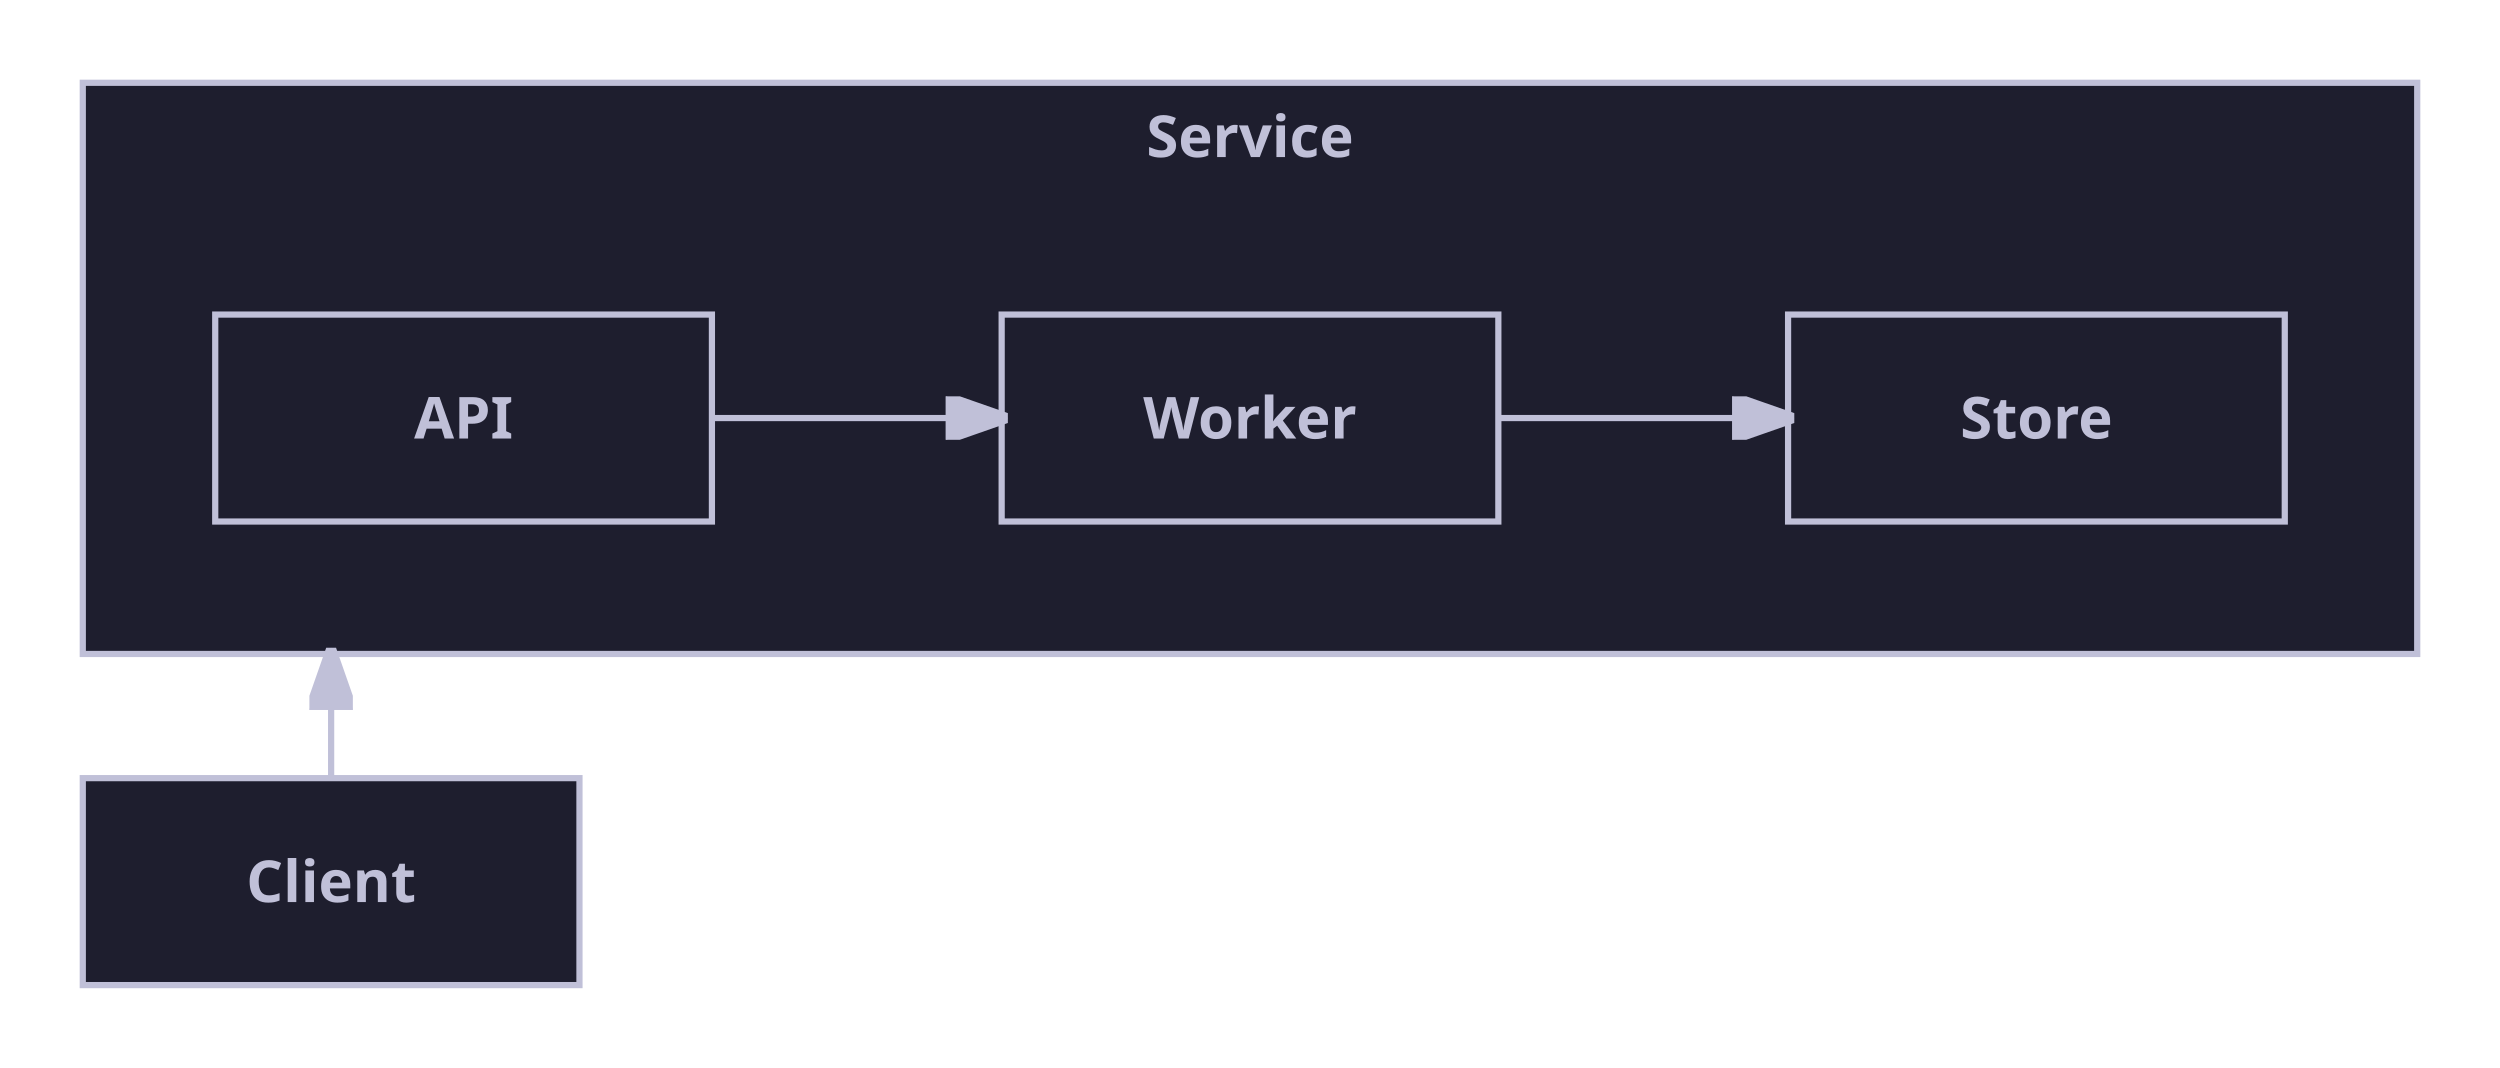
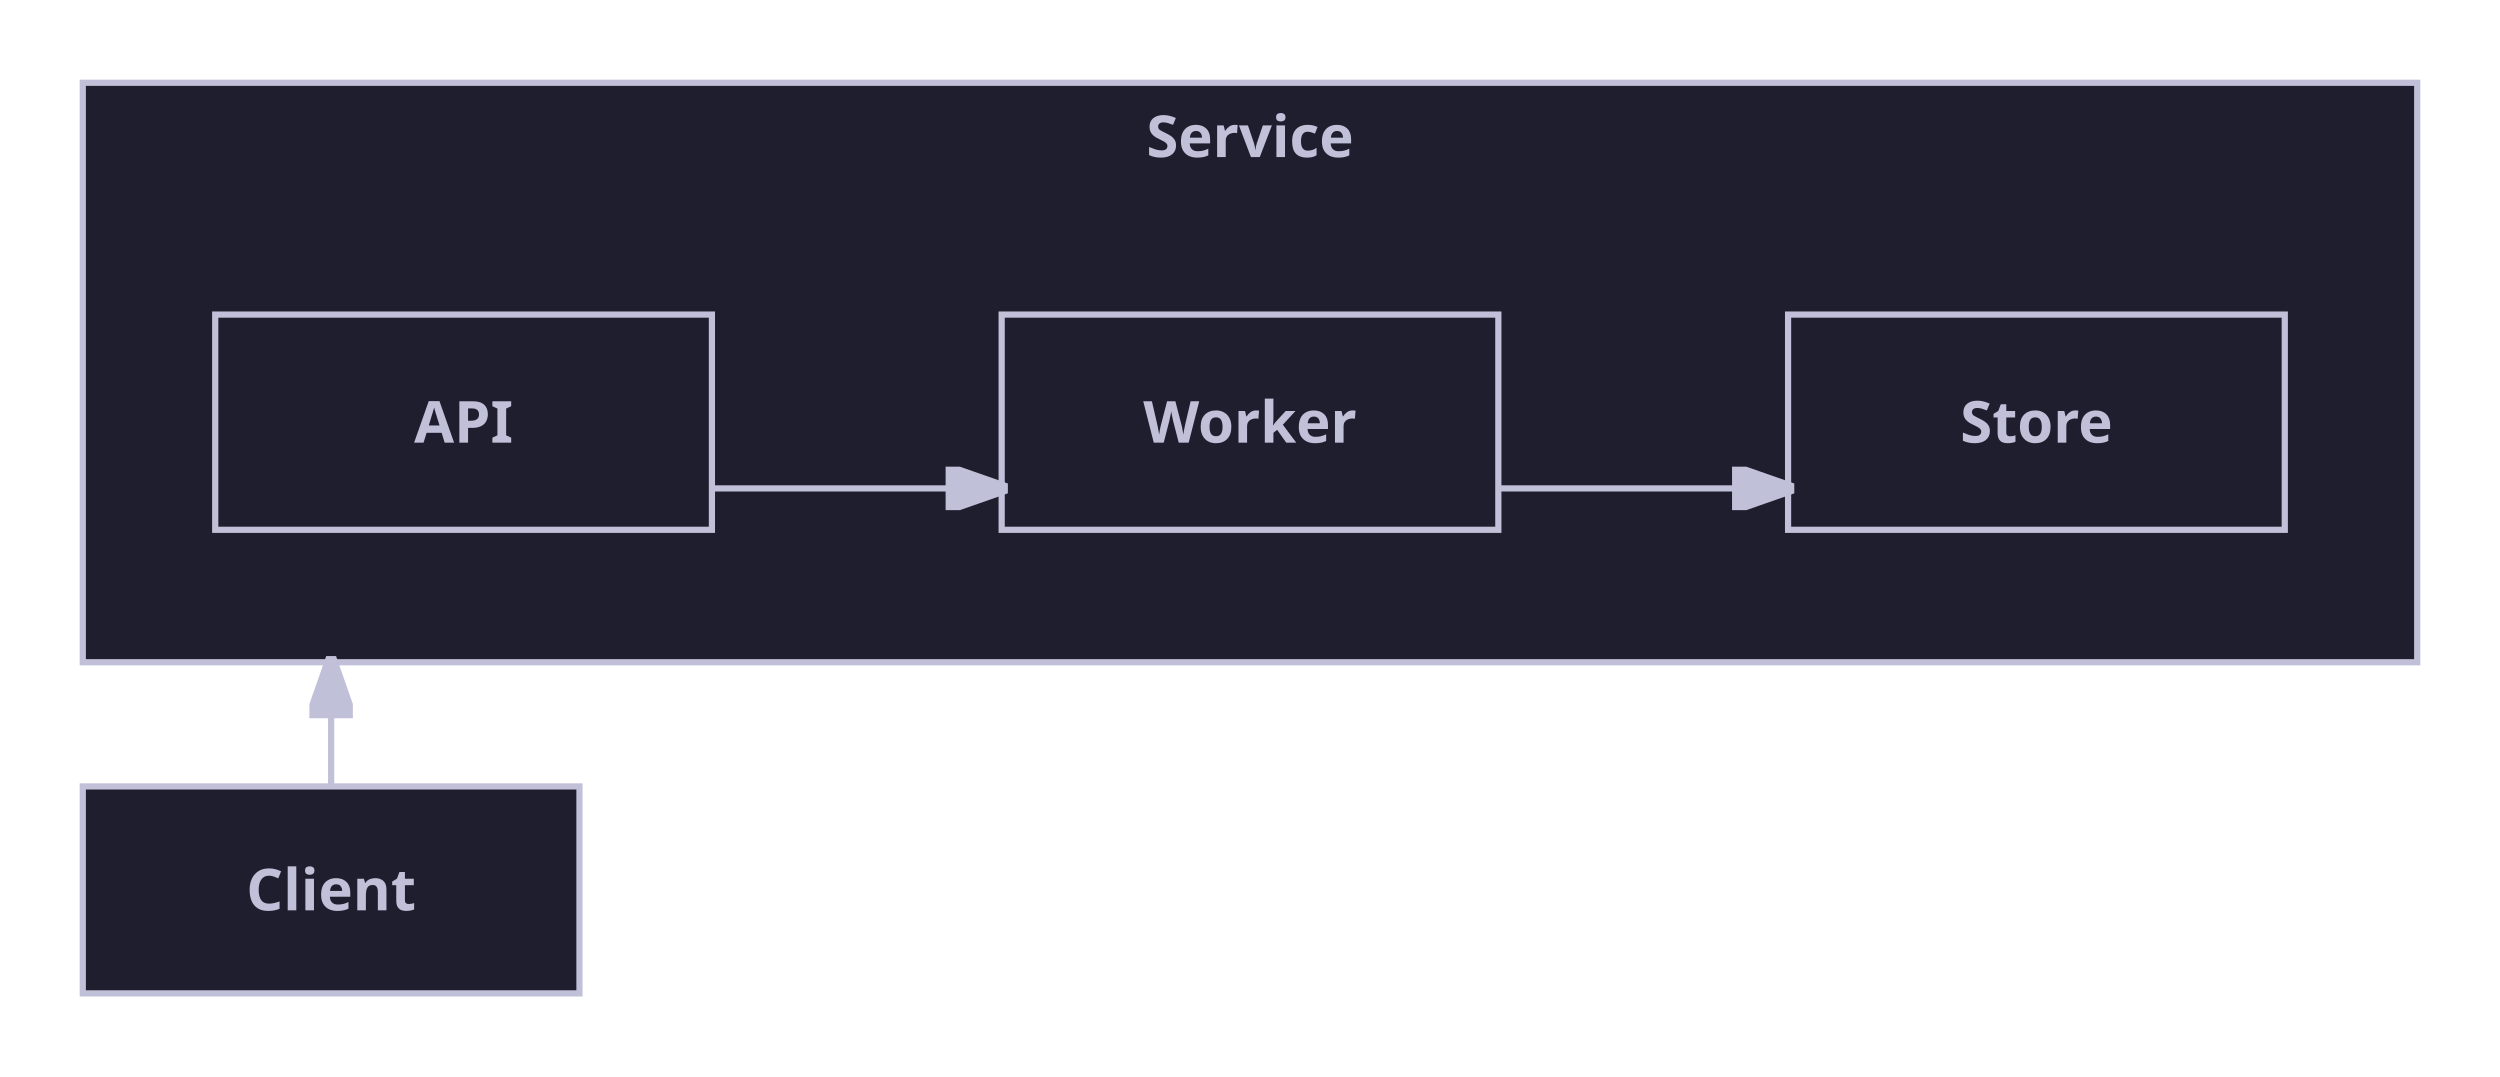
- <svg xmlns="http://www.w3.org/2000/svg" width="604.00" height="258.00" viewBox="0 0 604.00 258.00">
+ <svg xmlns="http://www.w3.org/2000/svg" width="604.00" height="260.00" viewBox="0 0 604.00 260.00">
  <defs>
    <marker id="line-end-open-chevron" markerWidth="10" markerHeight="7" refX="9" refY="3.5" orient="auto">
      <polyline points="0 0, 10 3.5, 0 7" fill="none" stroke="#C0C0D8" stroke-width="1.50" />
    </marker>
    <marker id="line-end-hollow-triangle" markerWidth="10" markerHeight="7" refX="9" refY="3.5" orient="auto">
      <polygon points="0 0, 10 3.5, 0 7" fill="#1E1E2E" stroke="#C0C0D8" stroke-width="1.50" />
    </marker>
    <marker id="line-end-filled-arrow" markerWidth="10" markerHeight="7" refX="9" refY="3.5" orient="auto">
      <polygon points="0 0, 10 3.5, 0 7" fill="#C0C0D8" stroke="#C0C0D8" stroke-width="1.50" />
    </marker>
    <marker id="line-end-hollow-triangle-crossbar" markerWidth="10" markerHeight="7" refX="9" refY="3.5" orient="auto">
      <polygon points="0 0, 10 3.5, 0 7" fill="#1E1E2E" stroke="#C0C0D8" stroke-width="1.50" />
      <line x1="7" y1="0" x2="7" y2="7" stroke="#C0C0D8" stroke-width="1.50" />
    </marker>
    <marker id="line-end-hollow-diamond" markerWidth="14" markerHeight="8" refX="13" refY="4" orient="auto">
      <polygon points="1 4, 7 0, 13 4, 7 8" fill="#1E1E2E" stroke="#C0C0D8" stroke-width="1.50" />
    </marker>
    <marker id="line-end-filled-diamond" markerWidth="14" markerHeight="8" refX="13" refY="4" orient="auto">
      <polygon points="1 4, 7 0, 13 4, 7 8" fill="#C0C0D8" stroke="#C0C0D8" stroke-width="1.50" />
    </marker>
    <marker id="line-end-circle" markerWidth="10" markerHeight="10" refX="9" refY="5" orient="auto">
      <circle cx="5" cy="5" r="4" fill="#1E1E2E" stroke="#C0C0D8" stroke-width="1.50" />
    </marker>
    <marker id="line-end-bar" markerWidth="4" markerHeight="12" refX="2" refY="6" orient="auto">
      <line x1="2" y1="0" x2="2" y2="12" stroke="#C0C0D8" stroke-width="1.50" />
    </marker>
    <filter id="label-bg" x="-0.05" y="-0.05" width="1.1" height="1.1">
      <feFlood flood-color="#1E1E2E" />
      <feComposite in="SourceGraphic" operator="over" />
    </filter>
  </defs>
-   <rect x="20.00" y="20.00" width="564.00" height="138.00" fill="#1E1E2E" stroke="#C0C0D8" stroke-width="1.50" />
+   <rect x="20.00" y="20.00" width="564.00" height="140.00" fill="#1E1E2E" stroke="#C0C0D8" stroke-width="1.50" />
  <text x="302.00" y="33.00" font-family="Noto Sans, sans-serif" font-size="14.00" font-weight="bold" fill="#C0C0D8" text-anchor="middle" dominant-baseline="middle">Service</text>
-   <rect x="52.00" y="76.00" width="120.00" height="50.00" fill="#1E1E2E" stroke="#C0C0D8" stroke-width="1.50" />
-   <text x="112.00" y="101.00" font-family="Noto Sans, sans-serif" font-size="14.00" font-weight="bold" fill="#C0C0D8" text-anchor="middle" dominant-baseline="middle">API</text>
-   <rect x="242.00" y="76.00" width="120.00" height="50.00" fill="#1E1E2E" stroke="#C0C0D8" stroke-width="1.50" />
-   <text x="302.00" y="101.00" font-family="Noto Sans, sans-serif" font-size="14.00" font-weight="bold" fill="#C0C0D8" text-anchor="middle" dominant-baseline="middle">Worker</text>
-   <rect x="432.00" y="76.00" width="120.00" height="50.00" fill="#1E1E2E" stroke="#C0C0D8" stroke-width="1.50" />
-   <text x="492.00" y="101.00" font-family="Noto Sans, sans-serif" font-size="14.00" font-weight="bold" fill="#C0C0D8" text-anchor="middle" dominant-baseline="middle">Store</text>
-   <path d="M 172.00 101.00 L 242.00 101.00" fill="none" stroke="#C0C0D8" stroke-width="1.50" marker-end="url(#line-end-filled-arrow)" />
-   <path d="M 362.00 101.00 L 432.00 101.00" fill="none" stroke="#C0C0D8" stroke-width="1.50" marker-end="url(#line-end-filled-arrow)" />
-   <rect x="20.00" y="188.00" width="120.00" height="50.00" fill="#1E1E2E" stroke="#C0C0D8" stroke-width="1.50" />
-   <text x="80.00" y="213.00" font-family="Noto Sans, sans-serif" font-size="14.00" font-weight="bold" fill="#C0C0D8" text-anchor="middle" dominant-baseline="middle">Client</text>
-   <path d="M 80.00 188.00 L 80.00 158.00" fill="none" stroke="#C0C0D8" stroke-width="1.50" marker-end="url(#line-end-filled-arrow)" />
+   <rect x="52.00" y="76.00" width="120.00" height="52.00" fill="#1E1E2E" stroke="#C0C0D8" stroke-width="1.50" />
+   <text x="112.00" y="102.00" font-family="Noto Sans, sans-serif" font-size="14.00" font-weight="bold" fill="#C0C0D8" text-anchor="middle" dominant-baseline="middle">API</text>
+   <rect x="242.00" y="76.00" width="120.00" height="52.00" fill="#1E1E2E" stroke="#C0C0D8" stroke-width="1.50" />
+   <text x="302.00" y="102.00" font-family="Noto Sans, sans-serif" font-size="14.00" font-weight="bold" fill="#C0C0D8" text-anchor="middle" dominant-baseline="middle">Worker</text>
+   <rect x="432.00" y="76.00" width="120.00" height="52.00" fill="#1E1E2E" stroke="#C0C0D8" stroke-width="1.50" />
+   <text x="492.00" y="102.00" font-family="Noto Sans, sans-serif" font-size="14.00" font-weight="bold" fill="#C0C0D8" text-anchor="middle" dominant-baseline="middle">Store</text>
+   <path d="M 172.00 118.00 L 242.00 118.00" fill="none" stroke="#C0C0D8" stroke-width="1.50" marker-end="url(#line-end-filled-arrow)" />
+   <path d="M 362.00 118.00 L 432.00 118.00" fill="none" stroke="#C0C0D8" stroke-width="1.50" marker-end="url(#line-end-filled-arrow)" />
+   <rect x="20.00" y="190.00" width="120.00" height="50.00" fill="#1E1E2E" stroke="#C0C0D8" stroke-width="1.50" />
+   <text x="80.00" y="215.00" font-family="Noto Sans, sans-serif" font-size="14.00" font-weight="bold" fill="#C0C0D8" text-anchor="middle" dominant-baseline="middle">Client</text>
+   <path d="M 80.00 190.00 L 80.00 160.00" fill="none" stroke="#C0C0D8" stroke-width="1.50" marker-end="url(#line-end-filled-arrow)" />
</svg>
